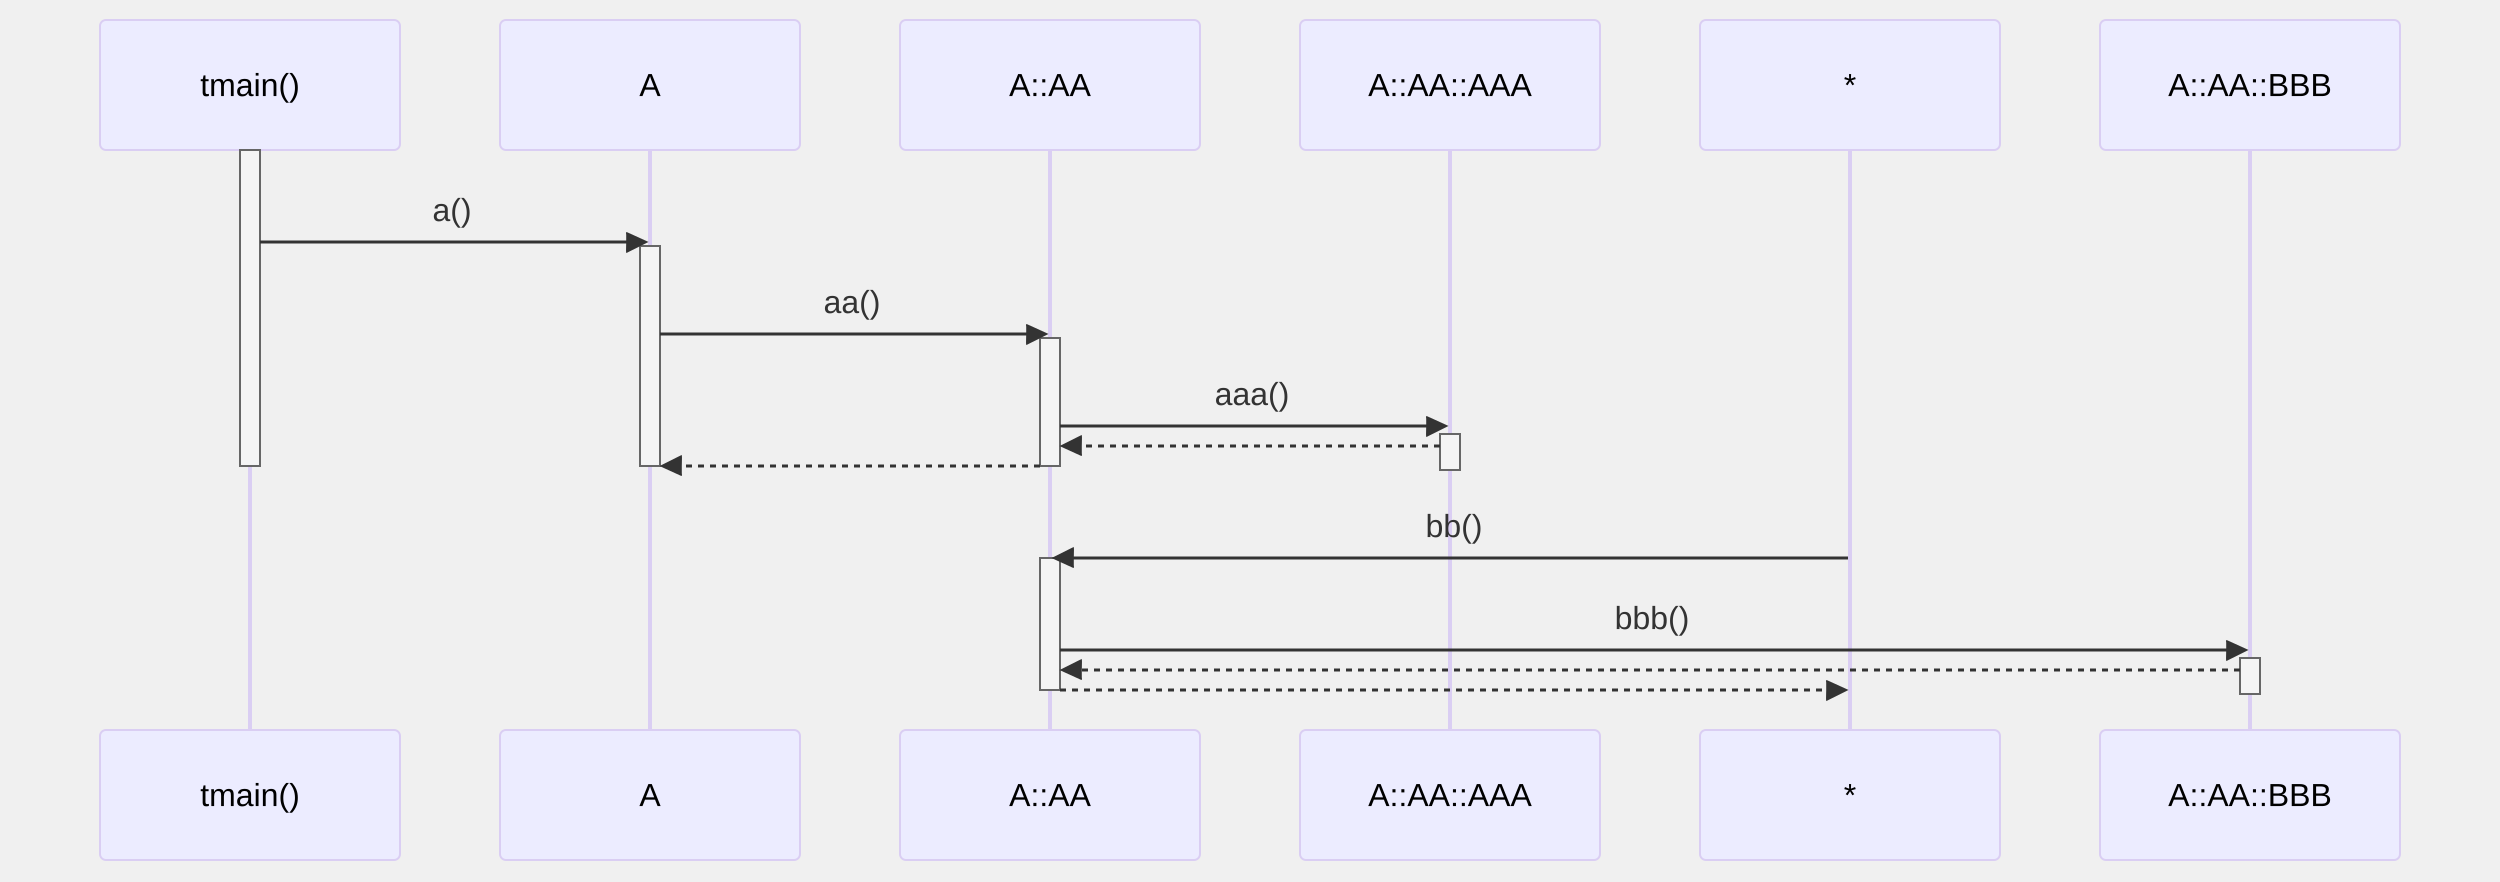
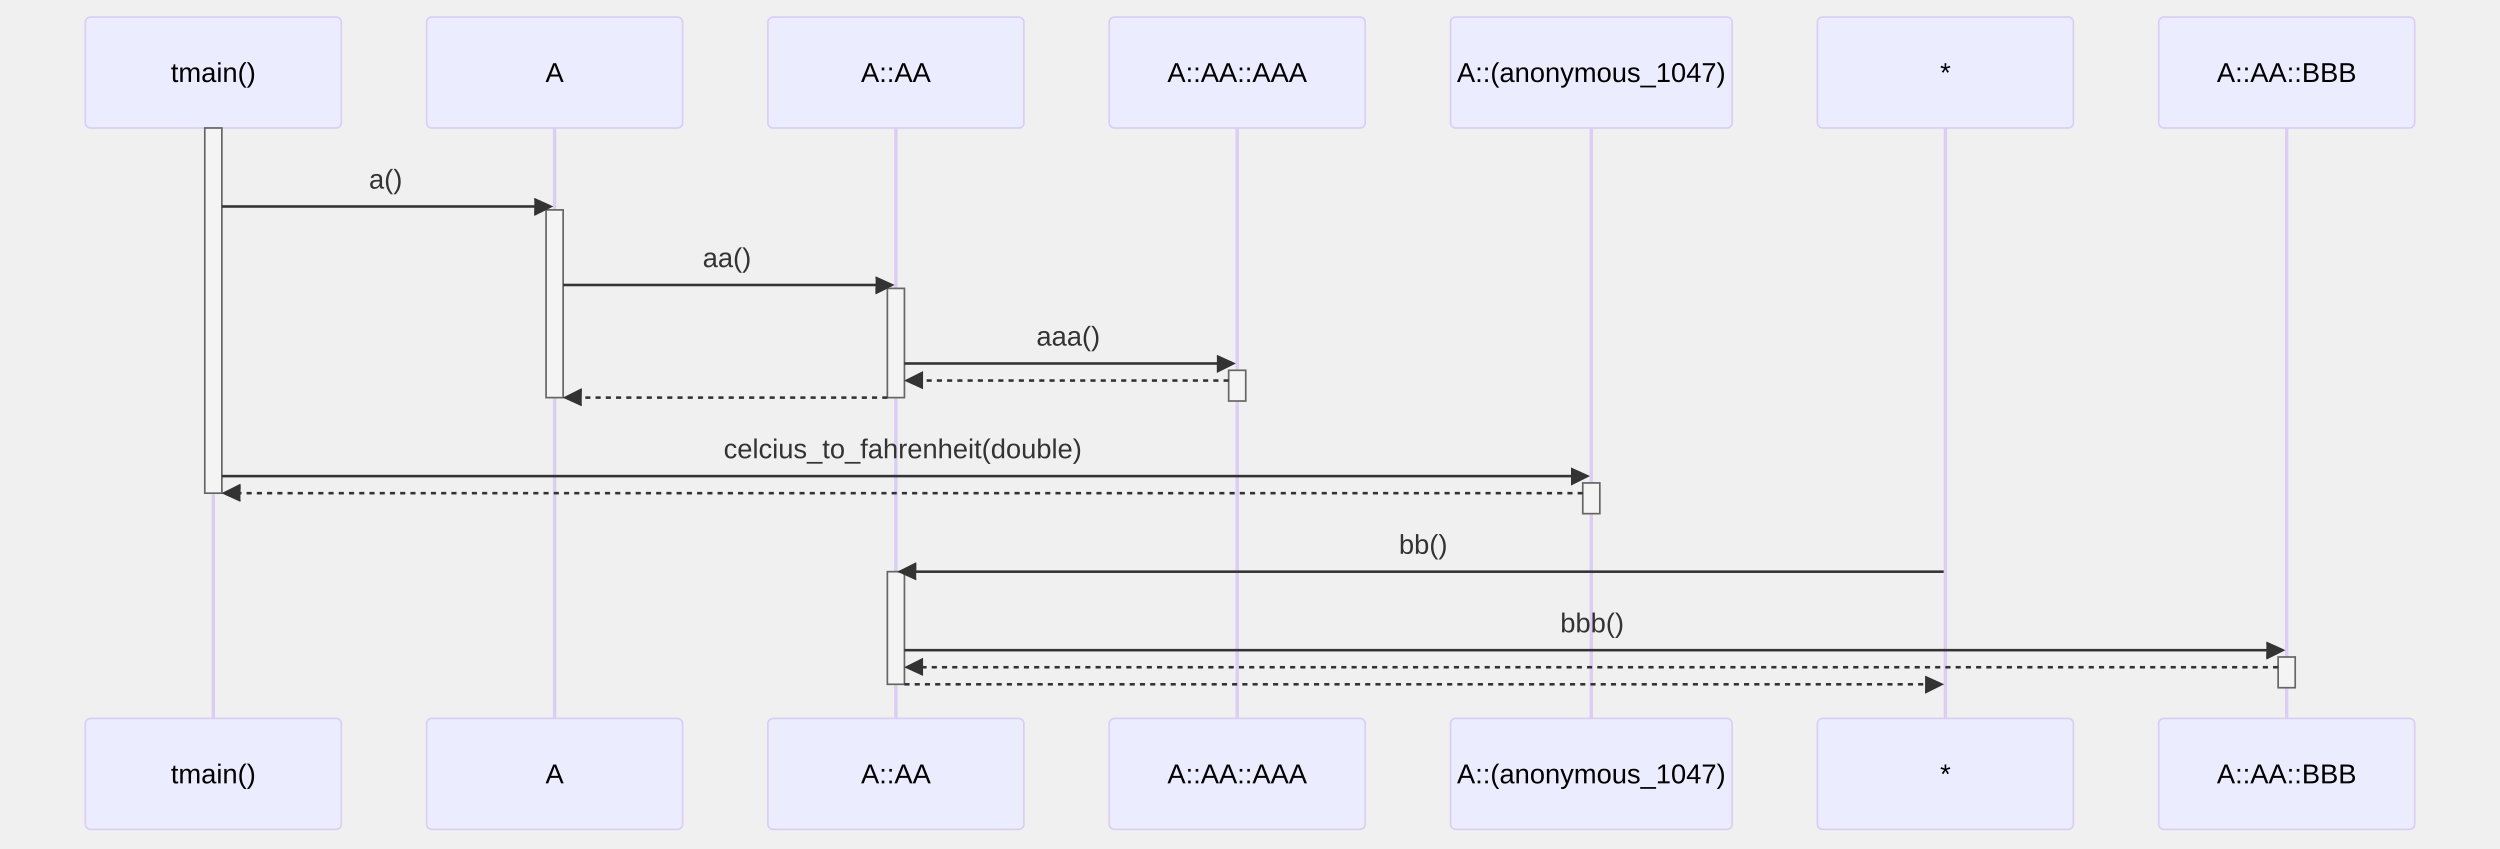
- <svg xmlns="http://www.w3.org/2000/svg" aria-roledescription="sequence" role="graphics-document document" viewBox="-50 -10 1250 441" style="max-width: 1250px; background-color: white;" width="1250" id="my-svg">
+ <svg xmlns="http://www.w3.org/2000/svg" aria-roledescription="sequence" role="graphics-document document" viewBox="-50 -10 1465 497" style="max-width: 1465px; background-color: white;" width="1465" id="my-svg">
  <g>
-     <rect class="actor actor-bottom" ry="3" rx="3" name="C_0014233611940581501088" height="65" width="150" stroke="#666" fill="#eaeaea" y="355" x="1000" />
-     <text style="text-anchor: middle; font-size: 16px; font-weight: 400;" class="actor actor-box" alignment-baseline="central" dominant-baseline="central" y="387.5" x="1075">
-       <tspan dy="0" x="1075">A::AA::BBB</tspan>
+     <rect class="actor actor-bottom" ry="3" rx="3" name="C_0014233611940581501088" height="65" width="150" stroke="#666" fill="#eaeaea" y="411" x="1215" />
+     <text style="text-anchor: middle; font-size: 16px; font-weight: 400;" class="actor actor-box" alignment-baseline="central" dominant-baseline="central" y="443.5" x="1290">
+       <tspan dy="0" x="1290">A::AA::BBB</tspan>
    </text>
  </g>
  <g>
-     <rect class="actor actor-bottom" ry="3" rx="3" name="*" height="65" width="150" stroke="#666" fill="#eaeaea" y="355" x="800" />
-     <text style="text-anchor: middle; font-size: 16px; font-weight: 400;" class="actor actor-box" alignment-baseline="central" dominant-baseline="central" y="387.5" x="875">
-       <tspan dy="0" x="875">*</tspan>
+     <rect class="actor actor-bottom" ry="3" rx="3" name="*" height="65" width="150" stroke="#666" fill="#eaeaea" y="411" x="1015" />
+     <text style="text-anchor: middle; font-size: 16px; font-weight: 400;" class="actor actor-box" alignment-baseline="central" dominant-baseline="central" y="443.5" x="1090">
+       <tspan dy="0" x="1090">*</tspan>
    </text>
  </g>
  <g>
-     <rect class="actor actor-bottom" ry="3" rx="3" name="C_0003657855768627469326" height="65" width="150" stroke="#666" fill="#eaeaea" y="355" x="600" />
-     <text style="text-anchor: middle; font-size: 16px; font-weight: 400;" class="actor actor-box" alignment-baseline="central" dominant-baseline="central" y="387.5" x="675">
+     <rect class="actor actor-bottom" ry="3" rx="3" name="C_0002069963993878881292" height="65" width="165" stroke="#666" fill="#eaeaea" y="411" x="800" />
+     <text style="text-anchor: middle; font-size: 16px; font-weight: 400;" class="actor actor-box" alignment-baseline="central" dominant-baseline="central" y="443.5" x="882.5">
+       <tspan dy="0" x="882.5">A::(anonymous_1047)</tspan>
+     </text>
+   </g>
+   <g>
+     <rect class="actor actor-bottom" ry="3" rx="3" name="C_0003657855768627469326" height="65" width="150" stroke="#666" fill="#eaeaea" y="411" x="600" />
+     <text style="text-anchor: middle; font-size: 16px; font-weight: 400;" class="actor actor-box" alignment-baseline="central" dominant-baseline="central" y="443.5" x="675">
      <tspan dy="0" x="675">A::AA::AAA</tspan>
    </text>
  </g>
  <g>
-     <rect class="actor actor-bottom" ry="3" rx="3" name="C_0012335963931754675068" height="65" width="150" stroke="#666" fill="#eaeaea" y="355" x="400" />
-     <text style="text-anchor: middle; font-size: 16px; font-weight: 400;" class="actor actor-box" alignment-baseline="central" dominant-baseline="central" y="387.5" x="475">
+     <rect class="actor actor-bottom" ry="3" rx="3" name="C_0012335963931754675068" height="65" width="150" stroke="#666" fill="#eaeaea" y="411" x="400" />
+     <text style="text-anchor: middle; font-size: 16px; font-weight: 400;" class="actor actor-box" alignment-baseline="central" dominant-baseline="central" y="443.5" x="475">
      <tspan dy="0" x="475">A::AA</tspan>
    </text>
  </g>
  <g>
-     <rect class="actor actor-bottom" ry="3" rx="3" name="C_0010637501985902225285" height="65" width="150" stroke="#666" fill="#eaeaea" y="355" x="200" />
-     <text style="text-anchor: middle; font-size: 16px; font-weight: 400;" class="actor actor-box" alignment-baseline="central" dominant-baseline="central" y="387.5" x="275">
+     <rect class="actor actor-bottom" ry="3" rx="3" name="C_0010637501985902225285" height="65" width="150" stroke="#666" fill="#eaeaea" y="411" x="200" />
+     <text style="text-anchor: middle; font-size: 16px; font-weight: 400;" class="actor actor-box" alignment-baseline="central" dominant-baseline="central" y="443.5" x="275">
      <tspan dy="0" x="275">A</tspan>
    </text>
  </g>
  <g>
-     <rect class="actor actor-bottom" ry="3" rx="3" name="C_0010803568768958466513" height="65" width="150" stroke="#666" fill="#eaeaea" y="355" x="0" />
-     <text style="text-anchor: middle; font-size: 16px; font-weight: 400;" class="actor actor-box" alignment-baseline="central" dominant-baseline="central" y="387.5" x="75">
+     <rect class="actor actor-bottom" ry="3" rx="3" name="C_0010803568768958466513" height="65" width="150" stroke="#666" fill="#eaeaea" y="411" x="0" />
+     <text style="text-anchor: middle; font-size: 16px; font-weight: 400;" class="actor actor-box" alignment-baseline="central" dominant-baseline="central" y="443.5" x="75">
      <tspan dy="0" x="75">tmain()</tspan>
    </text>
  </g>
  <g>
-     <line name="C_0014233611940581501088" stroke="#999" stroke-width="0.5px" class="actor-line 200" y2="355" x2="1075" y1="65" x1="1075" id="actor5" />
-     <g id="root-5">
-       <rect class="actor actor-top" ry="3" rx="3" name="C_0014233611940581501088" height="65" width="150" stroke="#666" fill="#eaeaea" y="0" x="1000" />
-       <text style="text-anchor: middle; font-size: 16px; font-weight: 400;" class="actor actor-box" alignment-baseline="central" dominant-baseline="central" y="32.5" x="1075">
-         <tspan dy="0" x="1075">A::AA::BBB</tspan>
+     <line name="C_0014233611940581501088" stroke="#999" stroke-width="0.5px" class="actor-line 200" y2="411" x2="1290" y1="65" x1="1290" id="actor6" />
+     <g id="root-6">
+       <rect class="actor actor-top" ry="3" rx="3" name="C_0014233611940581501088" height="65" width="150" stroke="#666" fill="#eaeaea" y="0" x="1215" />
+       <text style="text-anchor: middle; font-size: 16px; font-weight: 400;" class="actor actor-box" alignment-baseline="central" dominant-baseline="central" y="32.5" x="1290">
+         <tspan dy="0" x="1290">A::AA::BBB</tspan>
      </text>
    </g>
  </g>
  <g>
-     <line name="*" stroke="#999" stroke-width="0.5px" class="actor-line 200" y2="355" x2="875" y1="65" x1="875" id="actor4" />
-     <g id="root-4">
-       <rect class="actor actor-top" ry="3" rx="3" name="*" height="65" width="150" stroke="#666" fill="#eaeaea" y="0" x="800" />
-       <text style="text-anchor: middle; font-size: 16px; font-weight: 400;" class="actor actor-box" alignment-baseline="central" dominant-baseline="central" y="32.5" x="875">
-         <tspan dy="0" x="875">*</tspan>
+     <line name="*" stroke="#999" stroke-width="0.5px" class="actor-line 200" y2="411" x2="1090" y1="65" x1="1090" id="actor5" />
+     <g id="root-5">
+       <rect class="actor actor-top" ry="3" rx="3" name="*" height="65" width="150" stroke="#666" fill="#eaeaea" y="0" x="1015" />
+       <text style="text-anchor: middle; font-size: 16px; font-weight: 400;" class="actor actor-box" alignment-baseline="central" dominant-baseline="central" y="32.5" x="1090">
+         <tspan dy="0" x="1090">*</tspan>
      </text>
    </g>
  </g>
  <g>
-     <line name="C_0003657855768627469326" stroke="#999" stroke-width="0.5px" class="actor-line 200" y2="355" x2="675" y1="65" x1="675" id="actor3" />
+     <line name="C_0002069963993878881292" stroke="#999" stroke-width="0.5px" class="actor-line 200" y2="411" x2="882.5" y1="65" x1="882.5" id="actor4" />
+     <g id="root-4">
+       <rect class="actor actor-top" ry="3" rx="3" name="C_0002069963993878881292" height="65" width="165" stroke="#666" fill="#eaeaea" y="0" x="800" />
+       <text style="text-anchor: middle; font-size: 16px; font-weight: 400;" class="actor actor-box" alignment-baseline="central" dominant-baseline="central" y="32.5" x="882.5">
+         <tspan dy="0" x="882.5">A::(anonymous_1047)</tspan>
+       </text>
+     </g>
+   </g>
+   <g>
+     <line name="C_0003657855768627469326" stroke="#999" stroke-width="0.5px" class="actor-line 200" y2="411" x2="675" y1="65" x1="675" id="actor3" />
    <g id="root-3">
      <rect class="actor actor-top" ry="3" rx="3" name="C_0003657855768627469326" height="65" width="150" stroke="#666" fill="#eaeaea" y="0" x="600" />
      <text style="text-anchor: middle; font-size: 16px; font-weight: 400;" class="actor actor-box" alignment-baseline="central" dominant-baseline="central" y="32.5" x="675">
        <tspan dy="0" x="675">A::AA::AAA</tspan>
      </text>
    </g>
  </g>
  <g>
-     <line name="C_0012335963931754675068" stroke="#999" stroke-width="0.5px" class="actor-line 200" y2="355" x2="475" y1="65" x1="475" id="actor2" />
+     <line name="C_0012335963931754675068" stroke="#999" stroke-width="0.5px" class="actor-line 200" y2="411" x2="475" y1="65" x1="475" id="actor2" />
    <g id="root-2">
      <rect class="actor actor-top" ry="3" rx="3" name="C_0012335963931754675068" height="65" width="150" stroke="#666" fill="#eaeaea" y="0" x="400" />
      <text style="text-anchor: middle; font-size: 16px; font-weight: 400;" class="actor actor-box" alignment-baseline="central" dominant-baseline="central" y="32.5" x="475">
        <tspan dy="0" x="475">A::AA</tspan>
      </text>
    </g>
  </g>
  <g>
-     <line name="C_0010637501985902225285" stroke="#999" stroke-width="0.5px" class="actor-line 200" y2="355" x2="275" y1="65" x1="275" id="actor1" />
+     <line name="C_0010637501985902225285" stroke="#999" stroke-width="0.5px" class="actor-line 200" y2="411" x2="275" y1="65" x1="275" id="actor1" />
    <g id="root-1">
      <rect class="actor actor-top" ry="3" rx="3" name="C_0010637501985902225285" height="65" width="150" stroke="#666" fill="#eaeaea" y="0" x="200" />
      <text style="text-anchor: middle; font-size: 16px; font-weight: 400;" class="actor actor-box" alignment-baseline="central" dominant-baseline="central" y="32.5" x="275">
        <tspan dy="0" x="275">A</tspan>
      </text>
    </g>
  </g>
  <g>
-     <line name="C_0010803568768958466513" stroke="#999" stroke-width="0.5px" class="actor-line 200" y2="355" x2="75" y1="65" x1="75" id="actor0" />
+     <line name="C_0010803568768958466513" stroke="#999" stroke-width="0.5px" class="actor-line 200" y2="411" x2="75" y1="65" x1="75" id="actor0" />
    <g id="root-0">
      <rect class="actor actor-top" ry="3" rx="3" name="C_0010803568768958466513" height="65" width="150" stroke="#666" fill="#eaeaea" y="0" x="0" />
      <text style="text-anchor: middle; font-size: 16px; font-weight: 400;" class="actor actor-box" alignment-baseline="central" dominant-baseline="central" y="32.5" x="75">
        <tspan dy="0" x="75">tmain()</tspan>
      </text>
    </g>
  </g>
  <style>#my-svg{font-family:"trebuchet ms",verdana,arial,sans-serif;font-size:16px;fill:#333;}#my-svg .error-icon{fill:#552222;}#my-svg .error-text{fill:#552222;stroke:#552222;}#my-svg .edge-thickness-normal{stroke-width:1px;}#my-svg .edge-thickness-thick{stroke-width:3.5px;}#my-svg .edge-pattern-solid{stroke-dasharray:0;}#my-svg .edge-thickness-invisible{stroke-width:0;fill:none;}#my-svg .edge-pattern-dashed{stroke-dasharray:3;}#my-svg .edge-pattern-dotted{stroke-dasharray:2;}#my-svg .marker{fill:#333333;stroke:#333333;}#my-svg .marker.cross{stroke:#333333;}#my-svg svg{font-family:"trebuchet ms",verdana,arial,sans-serif;font-size:16px;}#my-svg p{margin:0;}#my-svg .actor{stroke:hsl(259.626, 59.777%, 87.902%);fill:#ECECFF;}#my-svg text.actor&gt;tspan{fill:black;stroke:none;}#my-svg .actor-line{stroke:hsl(259.626, 59.777%, 87.902%);}#my-svg .messageLine0{stroke-width:1.5;stroke-dasharray:none;stroke:#333;}#my-svg .messageLine1{stroke-width:1.5;stroke-dasharray:2,2;stroke:#333;}#my-svg #arrowhead path{fill:#333;stroke:#333;}#my-svg .sequenceNumber{fill:white;}#my-svg #sequencenumber{fill:#333;}#my-svg #crosshead path{fill:#333;stroke:#333;}#my-svg .messageText{fill:#333;stroke:none;}#my-svg .labelBox{stroke:hsl(259.626, 59.777%, 87.902%);fill:#ECECFF;}#my-svg .labelText,#my-svg .labelText&gt;tspan{fill:black;stroke:none;}#my-svg .loopText,#my-svg .loopText&gt;tspan{fill:black;stroke:none;}#my-svg .loopLine{stroke-width:2px;stroke-dasharray:2,2;stroke:hsl(259.626, 59.777%, 87.902%);fill:hsl(259.626, 59.777%, 87.902%);}#my-svg .note{stroke:#aaaa33;fill:#fff5ad;}#my-svg .noteText,#my-svg .noteText&gt;tspan{fill:black;stroke:none;}#my-svg .activation0{fill:#f4f4f4;stroke:#666;}#my-svg .activation1{fill:#f4f4f4;stroke:#666;}#my-svg .activation2{fill:#f4f4f4;stroke:#666;}#my-svg .actorPopupMenu{position:absolute;}#my-svg .actorPopupMenuPanel{position:absolute;fill:#ECECFF;box-shadow:0px 8px 16px 0px rgba(0,0,0,0.2);filter:drop-shadow(3px 5px 2px rgb(0 0 0 / 0.4));}#my-svg .actor-man line{stroke:hsl(259.626, 59.777%, 87.902%);fill:#ECECFF;}#my-svg .actor-man circle,#my-svg line{stroke:hsl(259.626, 59.777%, 87.902%);fill:#ECECFF;stroke-width:2px;}#my-svg :root{--mermaid-font-family:"trebuchet ms",verdana,arial,sans-serif;}</style>
  <g />
  <defs>
    <symbol height="24" width="24" id="computer">
      <path d="M2 2v13h20v-13h-20zm18 11h-16v-9h16v9zm-10.228 6l.466-1h3.524l.467 1h-4.457zm14.228 3h-24l2-6h2.104l-1.33 4h18.45l-1.297-4h2.073l2 6zm-5-10h-14v-7h14v7z" transform="scale(.5)" />
    </symbol>
    <style type="text/css">a:hover { text-decoration: underline; }</style>
  </defs>
  <defs>
    <symbol clip-rule="evenodd" fill-rule="evenodd" id="database">
      <path d="M12.258.001l.256.004.255.005.253.008.251.01.249.012.247.015.246.016.242.019.241.02.239.023.236.024.233.027.231.028.229.031.225.032.223.034.22.036.217.038.214.04.211.041.208.043.205.045.201.046.198.048.194.05.191.051.187.053.183.054.18.056.175.057.172.059.168.06.163.061.16.063.155.064.15.066.074.033.073.033.071.034.07.034.069.035.068.035.067.035.066.035.064.036.064.036.062.036.06.036.06.037.058.037.058.037.055.038.055.038.053.038.052.038.051.039.05.039.048.039.047.039.045.04.044.04.043.04.041.04.04.041.039.041.037.041.036.041.034.041.033.042.032.042.03.042.029.042.027.042.026.043.024.043.023.043.021.043.02.043.018.044.017.043.015.044.013.044.012.044.011.045.009.044.007.045.006.045.004.045.002.045.001.045v17l-.001.045-.002.045-.004.045-.006.045-.007.045-.009.044-.011.045-.012.044-.013.044-.015.044-.017.043-.018.044-.02.043-.021.043-.023.043-.024.043-.026.043-.027.042-.029.042-.03.042-.032.042-.033.042-.034.041-.036.041-.037.041-.039.041-.04.041-.041.04-.043.04-.044.04-.045.04-.047.039-.048.039-.05.039-.051.039-.052.038-.053.038-.055.038-.055.038-.058.037-.058.037-.06.037-.06.036-.062.036-.064.036-.064.036-.066.035-.067.035-.068.035-.069.035-.07.034-.071.034-.073.033-.074.033-.15.066-.155.064-.16.063-.163.061-.168.06-.172.059-.175.057-.18.056-.183.054-.187.053-.191.051-.194.05-.198.048-.201.046-.205.045-.208.043-.211.041-.214.04-.217.038-.22.036-.223.034-.225.032-.229.031-.231.028-.233.027-.236.024-.239.023-.241.02-.242.019-.246.016-.247.015-.249.012-.251.01-.253.008-.255.005-.256.004-.258.001-.258-.001-.256-.004-.255-.005-.253-.008-.251-.01-.249-.012-.247-.015-.245-.016-.243-.019-.241-.02-.238-.023-.236-.024-.234-.027-.231-.028-.228-.031-.226-.032-.223-.034-.22-.036-.217-.038-.214-.04-.211-.041-.208-.043-.204-.045-.201-.046-.198-.048-.195-.05-.19-.051-.187-.053-.184-.054-.179-.056-.176-.057-.172-.059-.167-.06-.164-.061-.159-.063-.155-.064-.151-.066-.074-.033-.072-.033-.072-.034-.07-.034-.069-.035-.068-.035-.067-.035-.066-.035-.064-.036-.063-.036-.062-.036-.061-.036-.06-.037-.058-.037-.057-.037-.056-.038-.055-.038-.053-.038-.052-.038-.051-.039-.049-.039-.049-.039-.046-.039-.046-.04-.044-.04-.043-.04-.041-.04-.04-.041-.039-.041-.037-.041-.036-.041-.034-.041-.033-.042-.032-.042-.03-.042-.029-.042-.027-.042-.026-.043-.024-.043-.023-.043-.021-.043-.02-.043-.018-.044-.017-.043-.015-.044-.013-.044-.012-.044-.011-.045-.009-.044-.007-.045-.006-.045-.004-.045-.002-.045-.001-.045v-17l.001-.045.002-.045.004-.045.006-.045.007-.045.009-.044.011-.045.012-.044.013-.044.015-.044.017-.043.018-.044.02-.043.021-.043.023-.043.024-.043.026-.043.027-.042.029-.042.03-.042.032-.042.033-.042.034-.041.036-.041.037-.041.039-.041.04-.041.041-.04.043-.04.044-.04.046-.04.046-.039.049-.039.049-.039.051-.039.052-.038.053-.038.055-.038.056-.038.057-.037.058-.037.06-.037.061-.036.062-.036.063-.036.064-.036.066-.035.067-.035.068-.035.069-.035.07-.034.072-.034.072-.033.074-.033.151-.066.155-.064.159-.063.164-.061.167-.06.172-.059.176-.057.179-.056.184-.054.187-.053.19-.051.195-.05.198-.048.201-.046.204-.045.208-.043.211-.041.214-.04.217-.038.22-.036.223-.034.226-.032.228-.031.231-.028.234-.027.236-.024.238-.023.241-.02.243-.019.245-.016.247-.015.249-.012.251-.01.253-.008.255-.005.256-.004.258-.001.258.001zm-9.258 20.499v.01l.001.021.003.021.004.022.005.021.006.022.007.022.009.023.01.022.011.023.012.023.013.023.015.023.016.024.017.023.018.024.019.024.021.024.022.025.023.024.024.025.052.049.056.05.061.051.066.051.07.051.075.051.079.052.084.052.088.052.092.052.097.052.102.051.105.052.11.052.114.051.119.051.123.051.127.05.131.05.135.05.139.048.144.049.147.047.152.047.155.047.16.045.163.045.167.043.171.043.176.041.178.041.183.039.187.039.19.037.194.035.197.035.202.033.204.031.209.03.212.029.216.027.219.025.222.024.226.021.23.02.233.018.236.016.24.015.243.012.246.01.249.008.253.005.256.004.259.001.26-.001.257-.004.254-.005.25-.008.247-.011.244-.012.241-.014.237-.016.233-.018.231-.021.226-.021.224-.024.22-.026.216-.027.212-.028.21-.031.205-.031.202-.034.198-.034.194-.036.191-.037.187-.039.183-.04.179-.04.175-.042.172-.043.168-.044.163-.045.16-.046.155-.046.152-.047.148-.048.143-.049.139-.049.136-.05.131-.05.126-.05.123-.051.118-.052.114-.051.11-.052.106-.052.101-.052.096-.052.092-.052.088-.053.083-.051.079-.052.074-.052.07-.051.065-.051.06-.051.056-.05.051-.05.023-.024.023-.025.021-.024.02-.024.019-.024.018-.024.017-.024.015-.023.014-.024.013-.023.012-.023.01-.023.01-.022.008-.022.006-.022.006-.022.004-.022.004-.021.001-.021.001-.021v-4.127l-.077.055-.08.053-.083.054-.085.053-.087.052-.09.052-.093.051-.095.05-.097.05-.1.049-.102.049-.105.048-.106.047-.109.047-.111.046-.114.045-.115.045-.118.044-.12.043-.122.042-.124.042-.126.041-.128.04-.13.04-.132.038-.134.038-.135.037-.138.037-.139.035-.142.035-.143.034-.144.033-.147.032-.148.031-.15.03-.151.03-.153.029-.154.027-.156.027-.158.026-.159.025-.161.024-.162.023-.163.022-.165.021-.166.02-.167.019-.169.018-.169.017-.171.016-.173.015-.173.014-.175.013-.175.012-.177.011-.178.01-.179.008-.179.008-.181.006-.182.005-.182.004-.184.003-.184.002h-.37l-.184-.002-.184-.003-.182-.004-.182-.005-.181-.006-.179-.008-.179-.008-.178-.01-.176-.011-.176-.012-.175-.013-.173-.014-.172-.015-.171-.016-.17-.017-.169-.018-.167-.019-.166-.02-.165-.021-.163-.022-.162-.023-.161-.024-.159-.025-.157-.026-.156-.027-.155-.027-.153-.029-.151-.03-.15-.03-.148-.031-.146-.032-.145-.033-.143-.034-.141-.035-.14-.035-.137-.037-.136-.037-.134-.038-.132-.038-.13-.04-.128-.04-.126-.041-.124-.042-.122-.042-.12-.044-.117-.043-.116-.045-.113-.045-.112-.046-.109-.047-.106-.047-.105-.048-.102-.049-.1-.049-.097-.05-.095-.05-.093-.052-.09-.051-.087-.052-.085-.053-.083-.054-.08-.054-.077-.054v4.127zm0-5.654v.011l.001.021.003.021.004.021.005.022.006.022.007.022.009.022.01.022.011.023.012.023.013.023.015.024.016.023.017.024.018.024.019.024.021.024.022.024.023.025.024.024.052.05.056.05.061.05.066.051.07.051.075.052.079.051.084.052.088.052.092.052.097.052.102.052.105.052.11.051.114.051.119.052.123.05.127.051.131.05.135.049.139.049.144.048.147.048.152.047.155.046.16.045.163.045.167.044.171.042.176.042.178.04.183.04.187.038.19.037.194.036.197.034.202.033.204.032.209.03.212.028.216.027.219.025.222.024.226.022.23.02.233.018.236.016.24.014.243.012.246.01.249.008.253.006.256.003.259.001.26-.001.257-.003.254-.006.25-.008.247-.01.244-.012.241-.015.237-.016.233-.018.231-.02.226-.022.224-.024.22-.025.216-.027.212-.029.21-.03.205-.032.202-.033.198-.035.194-.036.191-.037.187-.039.183-.039.179-.041.175-.042.172-.043.168-.044.163-.045.16-.045.155-.047.152-.047.148-.048.143-.048.139-.05.136-.049.131-.05.126-.051.123-.051.118-.051.114-.052.11-.052.106-.052.101-.052.096-.052.092-.052.088-.052.083-.052.079-.052.074-.051.07-.052.065-.051.06-.05.056-.051.051-.049.023-.025.023-.024.021-.025.02-.024.019-.024.018-.024.017-.024.015-.023.014-.023.013-.024.012-.022.01-.023.01-.023.008-.022.006-.022.006-.022.004-.021.004-.022.001-.021.001-.021v-4.139l-.077.054-.08.054-.083.054-.085.052-.087.053-.09.051-.093.051-.095.051-.097.05-.1.049-.102.049-.105.048-.106.047-.109.047-.111.046-.114.045-.115.044-.118.044-.12.044-.122.042-.124.042-.126.041-.128.04-.13.039-.132.039-.134.038-.135.037-.138.036-.139.036-.142.035-.143.033-.144.033-.147.033-.148.031-.15.03-.151.03-.153.028-.154.028-.156.027-.158.026-.159.025-.161.024-.162.023-.163.022-.165.021-.166.02-.167.019-.169.018-.169.017-.171.016-.173.015-.173.014-.175.013-.175.012-.177.011-.178.009-.179.009-.179.007-.181.007-.182.005-.182.004-.184.003-.184.002h-.37l-.184-.002-.184-.003-.182-.004-.182-.005-.181-.007-.179-.007-.179-.009-.178-.009-.176-.011-.176-.012-.175-.013-.173-.014-.172-.015-.171-.016-.17-.017-.169-.018-.167-.019-.166-.02-.165-.021-.163-.022-.162-.023-.161-.024-.159-.025-.157-.026-.156-.027-.155-.028-.153-.028-.151-.03-.15-.03-.148-.031-.146-.033-.145-.033-.143-.033-.141-.035-.14-.036-.137-.036-.136-.037-.134-.038-.132-.039-.13-.039-.128-.04-.126-.041-.124-.042-.122-.043-.12-.043-.117-.044-.116-.044-.113-.046-.112-.046-.109-.046-.106-.047-.105-.048-.102-.049-.1-.049-.097-.05-.095-.051-.093-.051-.09-.051-.087-.053-.085-.052-.083-.054-.08-.054-.077-.054v4.139zm0-5.666v.011l.001.02.003.022.004.021.005.022.006.021.007.022.009.023.01.022.011.023.012.023.013.023.015.023.016.024.017.024.018.023.019.024.021.025.022.024.023.024.024.025.052.05.056.05.061.05.066.051.07.051.075.052.079.051.084.052.088.052.092.052.097.052.102.052.105.051.11.052.114.051.119.051.123.051.127.05.131.05.135.05.139.049.144.048.147.048.152.047.155.046.16.045.163.045.167.043.171.043.176.042.178.04.183.04.187.038.19.037.194.036.197.034.202.033.204.032.209.03.212.028.216.027.219.025.222.024.226.021.23.02.233.018.236.017.24.014.243.012.246.01.249.008.253.006.256.003.259.001.26-.001.257-.003.254-.006.25-.008.247-.01.244-.013.241-.014.237-.016.233-.018.231-.02.226-.022.224-.024.22-.025.216-.027.212-.029.21-.03.205-.032.202-.033.198-.035.194-.036.191-.037.187-.039.183-.039.179-.041.175-.042.172-.043.168-.044.163-.045.16-.045.155-.047.152-.047.148-.048.143-.049.139-.049.136-.049.131-.051.126-.05.123-.051.118-.052.114-.051.11-.052.106-.052.101-.052.096-.052.092-.052.088-.052.083-.052.079-.052.074-.052.07-.051.065-.051.06-.051.056-.05.051-.049.023-.025.023-.025.021-.024.02-.024.019-.024.018-.024.017-.024.015-.023.014-.024.013-.023.012-.023.01-.022.01-.023.008-.022.006-.022.006-.022.004-.022.004-.021.001-.021.001-.021v-4.153l-.077.054-.08.054-.083.053-.085.053-.087.053-.09.051-.093.051-.095.051-.097.05-.1.049-.102.048-.105.048-.106.048-.109.046-.111.046-.114.046-.115.044-.118.044-.12.043-.122.043-.124.042-.126.041-.128.04-.13.039-.132.039-.134.038-.135.037-.138.036-.139.036-.142.034-.143.034-.144.033-.147.032-.148.032-.15.03-.151.03-.153.028-.154.028-.156.027-.158.026-.159.024-.161.024-.162.023-.163.023-.165.021-.166.02-.167.019-.169.018-.169.017-.171.016-.173.015-.173.014-.175.013-.175.012-.177.01-.178.01-.179.009-.179.007-.181.006-.182.006-.182.004-.184.003-.184.001-.185.001-.185-.001-.184-.001-.184-.003-.182-.004-.182-.006-.181-.006-.179-.007-.179-.009-.178-.01-.176-.01-.176-.012-.175-.013-.173-.014-.172-.015-.171-.016-.17-.017-.169-.018-.167-.019-.166-.02-.165-.021-.163-.023-.162-.023-.161-.024-.159-.024-.157-.026-.156-.027-.155-.028-.153-.028-.151-.03-.15-.03-.148-.032-.146-.032-.145-.033-.143-.034-.141-.034-.14-.036-.137-.036-.136-.037-.134-.038-.132-.039-.13-.039-.128-.041-.126-.041-.124-.041-.122-.043-.12-.043-.117-.044-.116-.044-.113-.046-.112-.046-.109-.046-.106-.048-.105-.048-.102-.048-.1-.05-.097-.049-.095-.051-.093-.051-.09-.052-.087-.052-.085-.053-.083-.053-.08-.054-.077-.054v4.153zm8.74-8.179l-.257.004-.254.005-.25.008-.247.011-.244.012-.241.014-.237.016-.233.018-.231.021-.226.022-.224.023-.22.026-.216.027-.212.028-.21.031-.205.032-.202.033-.198.034-.194.036-.191.038-.187.038-.183.04-.179.041-.175.042-.172.043-.168.043-.163.045-.16.046-.155.046-.152.048-.148.048-.143.048-.139.049-.136.05-.131.05-.126.051-.123.051-.118.051-.114.052-.11.052-.106.052-.101.052-.096.052-.092.052-.088.052-.083.052-.079.052-.074.051-.07.052-.065.051-.06.05-.056.05-.051.05-.023.025-.023.024-.021.024-.02.025-.019.024-.018.024-.017.023-.015.024-.014.023-.013.023-.012.023-.01.023-.01.022-.008.022-.006.023-.006.021-.004.022-.004.021-.001.021-.001.021.001.021.001.021.004.021.004.022.006.021.006.023.008.022.01.022.01.023.012.023.013.023.014.023.015.024.017.023.018.024.019.024.02.025.021.024.023.024.023.025.051.05.056.05.06.05.065.051.07.052.074.051.079.052.083.052.088.052.092.052.096.052.101.052.106.052.11.052.114.052.118.051.123.051.126.051.131.05.136.05.139.049.143.048.148.048.152.048.155.046.16.046.163.045.168.043.172.043.175.042.179.041.183.04.187.038.191.038.194.036.198.034.202.033.205.032.21.031.212.028.216.027.22.026.224.023.226.022.231.021.233.018.237.016.241.014.244.012.247.011.25.008.254.005.257.004.26.001.26-.001.257-.004.254-.005.25-.008.247-.011.244-.012.241-.014.237-.016.233-.018.231-.021.226-.022.224-.023.22-.026.216-.027.212-.028.21-.031.205-.032.202-.033.198-.034.194-.036.191-.038.187-.038.183-.04.179-.041.175-.042.172-.043.168-.043.163-.045.16-.046.155-.046.152-.048.148-.048.143-.048.139-.049.136-.05.131-.05.126-.051.123-.051.118-.051.114-.052.11-.052.106-.052.101-.052.096-.052.092-.052.088-.052.083-.052.079-.052.074-.051.07-.052.065-.051.06-.05.056-.05.051-.05.023-.025.023-.024.021-.024.02-.025.019-.024.018-.024.017-.023.015-.024.014-.023.013-.023.012-.023.01-.023.01-.022.008-.022.006-.023.006-.021.004-.022.004-.021.001-.021.001-.021-.001-.021-.001-.021-.004-.021-.004-.022-.006-.021-.006-.023-.008-.022-.01-.022-.01-.023-.012-.023-.013-.023-.014-.023-.015-.024-.017-.023-.018-.024-.019-.024-.02-.025-.021-.024-.023-.024-.023-.025-.051-.05-.056-.05-.06-.05-.065-.051-.07-.052-.074-.051-.079-.052-.083-.052-.088-.052-.092-.052-.096-.052-.101-.052-.106-.052-.11-.052-.114-.052-.118-.051-.123-.051-.126-.051-.131-.05-.136-.05-.139-.049-.143-.048-.148-.048-.152-.048-.155-.046-.16-.046-.163-.045-.168-.043-.172-.043-.175-.042-.179-.041-.183-.04-.187-.038-.191-.038-.194-.036-.198-.034-.202-.033-.205-.032-.21-.031-.212-.028-.216-.027-.22-.026-.224-.023-.226-.022-.231-.021-.233-.018-.237-.016-.241-.014-.244-.012-.247-.011-.25-.008-.254-.005-.257-.004-.26-.001-.26.001z" transform="scale(.5)" />
    </symbol>
  </defs>
  <defs>
    <symbol height="24" width="24" id="clock">
      <path d="M12 2c5.514 0 10 4.486 10 10s-4.486 10-10 10-10-4.486-10-10 4.486-10 10-10zm0-2c-6.627 0-12 5.373-12 12s5.373 12 12 12 12-5.373 12-12-5.373-12-12-12zm5.848 12.459c.202.038.202.333.001.372-1.907.361-6.045 1.111-6.547 1.111-.719 0-1.301-.582-1.301-1.301 0-.512.77-5.447 1.125-7.445.034-.192.312-.181.343.014l.985 6.238 5.394 1.011z" transform="scale(.5)" />
    </symbol>
  </defs>
  <defs>
    <marker orient="auto-start-reverse" markerHeight="12" markerWidth="12" markerUnits="userSpaceOnUse" refY="5" refX="7.9" id="arrowhead">
      <path d="M -1 0 L 10 5 L 0 10 z" />
    </marker>
  </defs>
  <defs>
    <marker refY="4.5" refX="4" orient="auto" markerHeight="8" markerWidth="15" id="crosshead">
      <path style="stroke-dasharray: 0, 0;" d="M 1,2 L 6,7 M 6,2 L 1,7" stroke-width="1pt" stroke="#000000" fill="none" />
    </marker>
  </defs>
  <defs>
    <marker orient="auto" markerHeight="28" markerWidth="20" refY="7" refX="15.5" id="filled-head">
      <path d="M 18,7 L9,13 L14,7 L9,1 Z" />
    </marker>
  </defs>
  <defs>
    <marker orient="auto" markerHeight="40" markerWidth="60" refY="15" refX="15" id="sequencenumber">
      <circle r="6" cy="15" cx="15" />
    </marker>
  </defs>
  <g>
-     <rect class="activation0" height="158" width="10" stroke="#666" fill="#EDF2AE" y="65" x="70" />
+     <rect class="activation0" height="214" width="10" stroke="#666" fill="#EDF2AE" y="65" x="70" />
  </g>
  <g>
    <rect class="activation0" height="110" width="10" stroke="#666" fill="#EDF2AE" y="113" x="270" />
  </g>
  <g>
    <rect class="activation0" height="64" width="10" stroke="#666" fill="#EDF2AE" y="159" x="470" />
  </g>
  <g>
    <rect class="activation0" height="18" width="10" stroke="#666" fill="#EDF2AE" y="207" x="670" />
  </g>
  <g>
-     <rect class="activation0" height="66" width="10" stroke="#666" fill="#EDF2AE" y="269" x="470" />
+     <rect class="activation0" height="18" width="10" stroke="#666" fill="#EDF2AE" y="273" x="877.5" />
  </g>
  <g>
-     <rect class="activation0" height="18" width="10" stroke="#666" fill="#EDF2AE" y="319" x="1070" />
+     <rect class="activation0" height="66" width="10" stroke="#666" fill="#EDF2AE" y="325" x="470" />
+   </g>
+   <g>
+     <rect class="activation0" height="18" width="10" stroke="#666" fill="#EDF2AE" y="375" x="1285" />
  </g>
  <text style="font-size: 16px; font-weight: 400;" dy="1em" class="messageText" alignment-baseline="middle" dominant-baseline="middle" text-anchor="middle" y="80" x="176">a()</text>
  <line style="fill: none;" marker-end="url(#arrowhead)" stroke="none" stroke-width="2" class="messageLine0" y2="111" x2="271" y1="111" x1="80" />
  <text style="font-size: 16px; font-weight: 400;" dy="1em" class="messageText" alignment-baseline="middle" dominant-baseline="middle" text-anchor="middle" y="126" x="376">aa()</text>
  <line style="fill: none;" marker-end="url(#arrowhead)" stroke="none" stroke-width="2" class="messageLine0" y2="157" x2="471" y1="157" x1="280" />
  <text style="font-size: 16px; font-weight: 400;" dy="1em" class="messageText" alignment-baseline="middle" dominant-baseline="middle" text-anchor="middle" y="172" x="576">aaa()</text>
  <line style="fill: none;" marker-end="url(#arrowhead)" stroke="none" stroke-width="2" class="messageLine0" y2="203" x2="671" y1="203" x1="480" />
  <text style="font-size: 16px; font-weight: 400;" dy="1em" class="messageText" alignment-baseline="middle" dominant-baseline="middle" text-anchor="middle" y="218" x="577">​</text>
  <line style="stroke-dasharray: 3, 3; fill: none;" marker-end="url(#arrowhead)" stroke="none" stroke-width="2" class="messageLine1" y2="213" x2="483" y1="213" x1="670" />
  <text style="font-size: 16px; font-weight: 400;" dy="1em" class="messageText" alignment-baseline="middle" dominant-baseline="middle" text-anchor="middle" y="228" x="377">​</text>
  <line style="stroke-dasharray: 3, 3; fill: none;" marker-end="url(#arrowhead)" stroke="none" stroke-width="2" class="messageLine1" y2="223" x2="283" y1="223" x1="470" />
-   <text style="font-size: 16px; font-weight: 400;" dy="1em" class="messageText" alignment-baseline="middle" dominant-baseline="middle" text-anchor="middle" y="238" x="677">bb()</text>
-   <line style="fill: none;" marker-end="url(#arrowhead)" stroke="none" stroke-width="2" class="messageLine0" y2="269" x2="479" y1="269" x1="874" />
-   <text style="font-size: 16px; font-weight: 400;" dy="1em" class="messageText" alignment-baseline="middle" dominant-baseline="middle" text-anchor="middle" y="284" x="776">bbb()</text>
-   <line style="fill: none;" marker-end="url(#arrowhead)" stroke="none" stroke-width="2" class="messageLine0" y2="315" x2="1071" y1="315" x1="480" />
-   <text style="font-size: 16px; font-weight: 400;" dy="1em" class="messageText" alignment-baseline="middle" dominant-baseline="middle" text-anchor="middle" y="330" x="777">​</text>
-   <line style="stroke-dasharray: 3, 3; fill: none;" marker-end="url(#arrowhead)" stroke="none" stroke-width="2" class="messageLine1" y2="325" x2="483" y1="325" x1="1070" />
-   <text style="font-size: 16px; font-weight: 400;" dy="1em" class="messageText" alignment-baseline="middle" dominant-baseline="middle" text-anchor="middle" y="340" x="676">​</text>
-   <line style="stroke-dasharray: 3, 3; fill: none;" marker-end="url(#arrowhead)" stroke="none" stroke-width="2" class="messageLine1" y2="335" x2="871" y1="335" x1="480" />
+   <text style="font-size: 16px; font-weight: 400;" dy="1em" class="messageText" alignment-baseline="middle" dominant-baseline="middle" text-anchor="middle" y="238" x="479">celcius_to_fahrenheit(double)</text>
+   <line style="fill: none;" marker-end="url(#arrowhead)" stroke="none" stroke-width="2" class="messageLine0" y2="269" x2="878.5" y1="269" x1="80" />
+   <text style="font-size: 16px; font-weight: 400;" dy="1em" class="messageText" alignment-baseline="middle" dominant-baseline="middle" text-anchor="middle" y="284" x="480">​</text>
+   <line style="stroke-dasharray: 3, 3; fill: none;" marker-end="url(#arrowhead)" stroke="none" stroke-width="2" class="messageLine1" y2="279" x2="83" y1="279" x1="877.5" />
+   <text style="font-size: 16px; font-weight: 400;" dy="1em" class="messageText" alignment-baseline="middle" dominant-baseline="middle" text-anchor="middle" y="294" x="784">bb()</text>
+   <line style="fill: none;" marker-end="url(#arrowhead)" stroke="none" stroke-width="2" class="messageLine0" y2="325" x2="479" y1="325" x1="1089" />
+   <text style="font-size: 16px; font-weight: 400;" dy="1em" class="messageText" alignment-baseline="middle" dominant-baseline="middle" text-anchor="middle" y="340" x="883">bbb()</text>
+   <line style="fill: none;" marker-end="url(#arrowhead)" stroke="none" stroke-width="2" class="messageLine0" y2="371" x2="1286" y1="371" x1="480" />
+   <text style="font-size: 16px; font-weight: 400;" dy="1em" class="messageText" alignment-baseline="middle" dominant-baseline="middle" text-anchor="middle" y="386" x="884">​</text>
+   <line style="stroke-dasharray: 3, 3; fill: none;" marker-end="url(#arrowhead)" stroke="none" stroke-width="2" class="messageLine1" y2="381" x2="483" y1="381" x1="1285" />
+   <text style="font-size: 16px; font-weight: 400;" dy="1em" class="messageText" alignment-baseline="middle" dominant-baseline="middle" text-anchor="middle" y="396" x="783">​</text>
+   <line style="stroke-dasharray: 3, 3; fill: none;" marker-end="url(#arrowhead)" stroke="none" stroke-width="2" class="messageLine1" y2="391" x2="1086" y1="391" x1="480" />
</svg>
